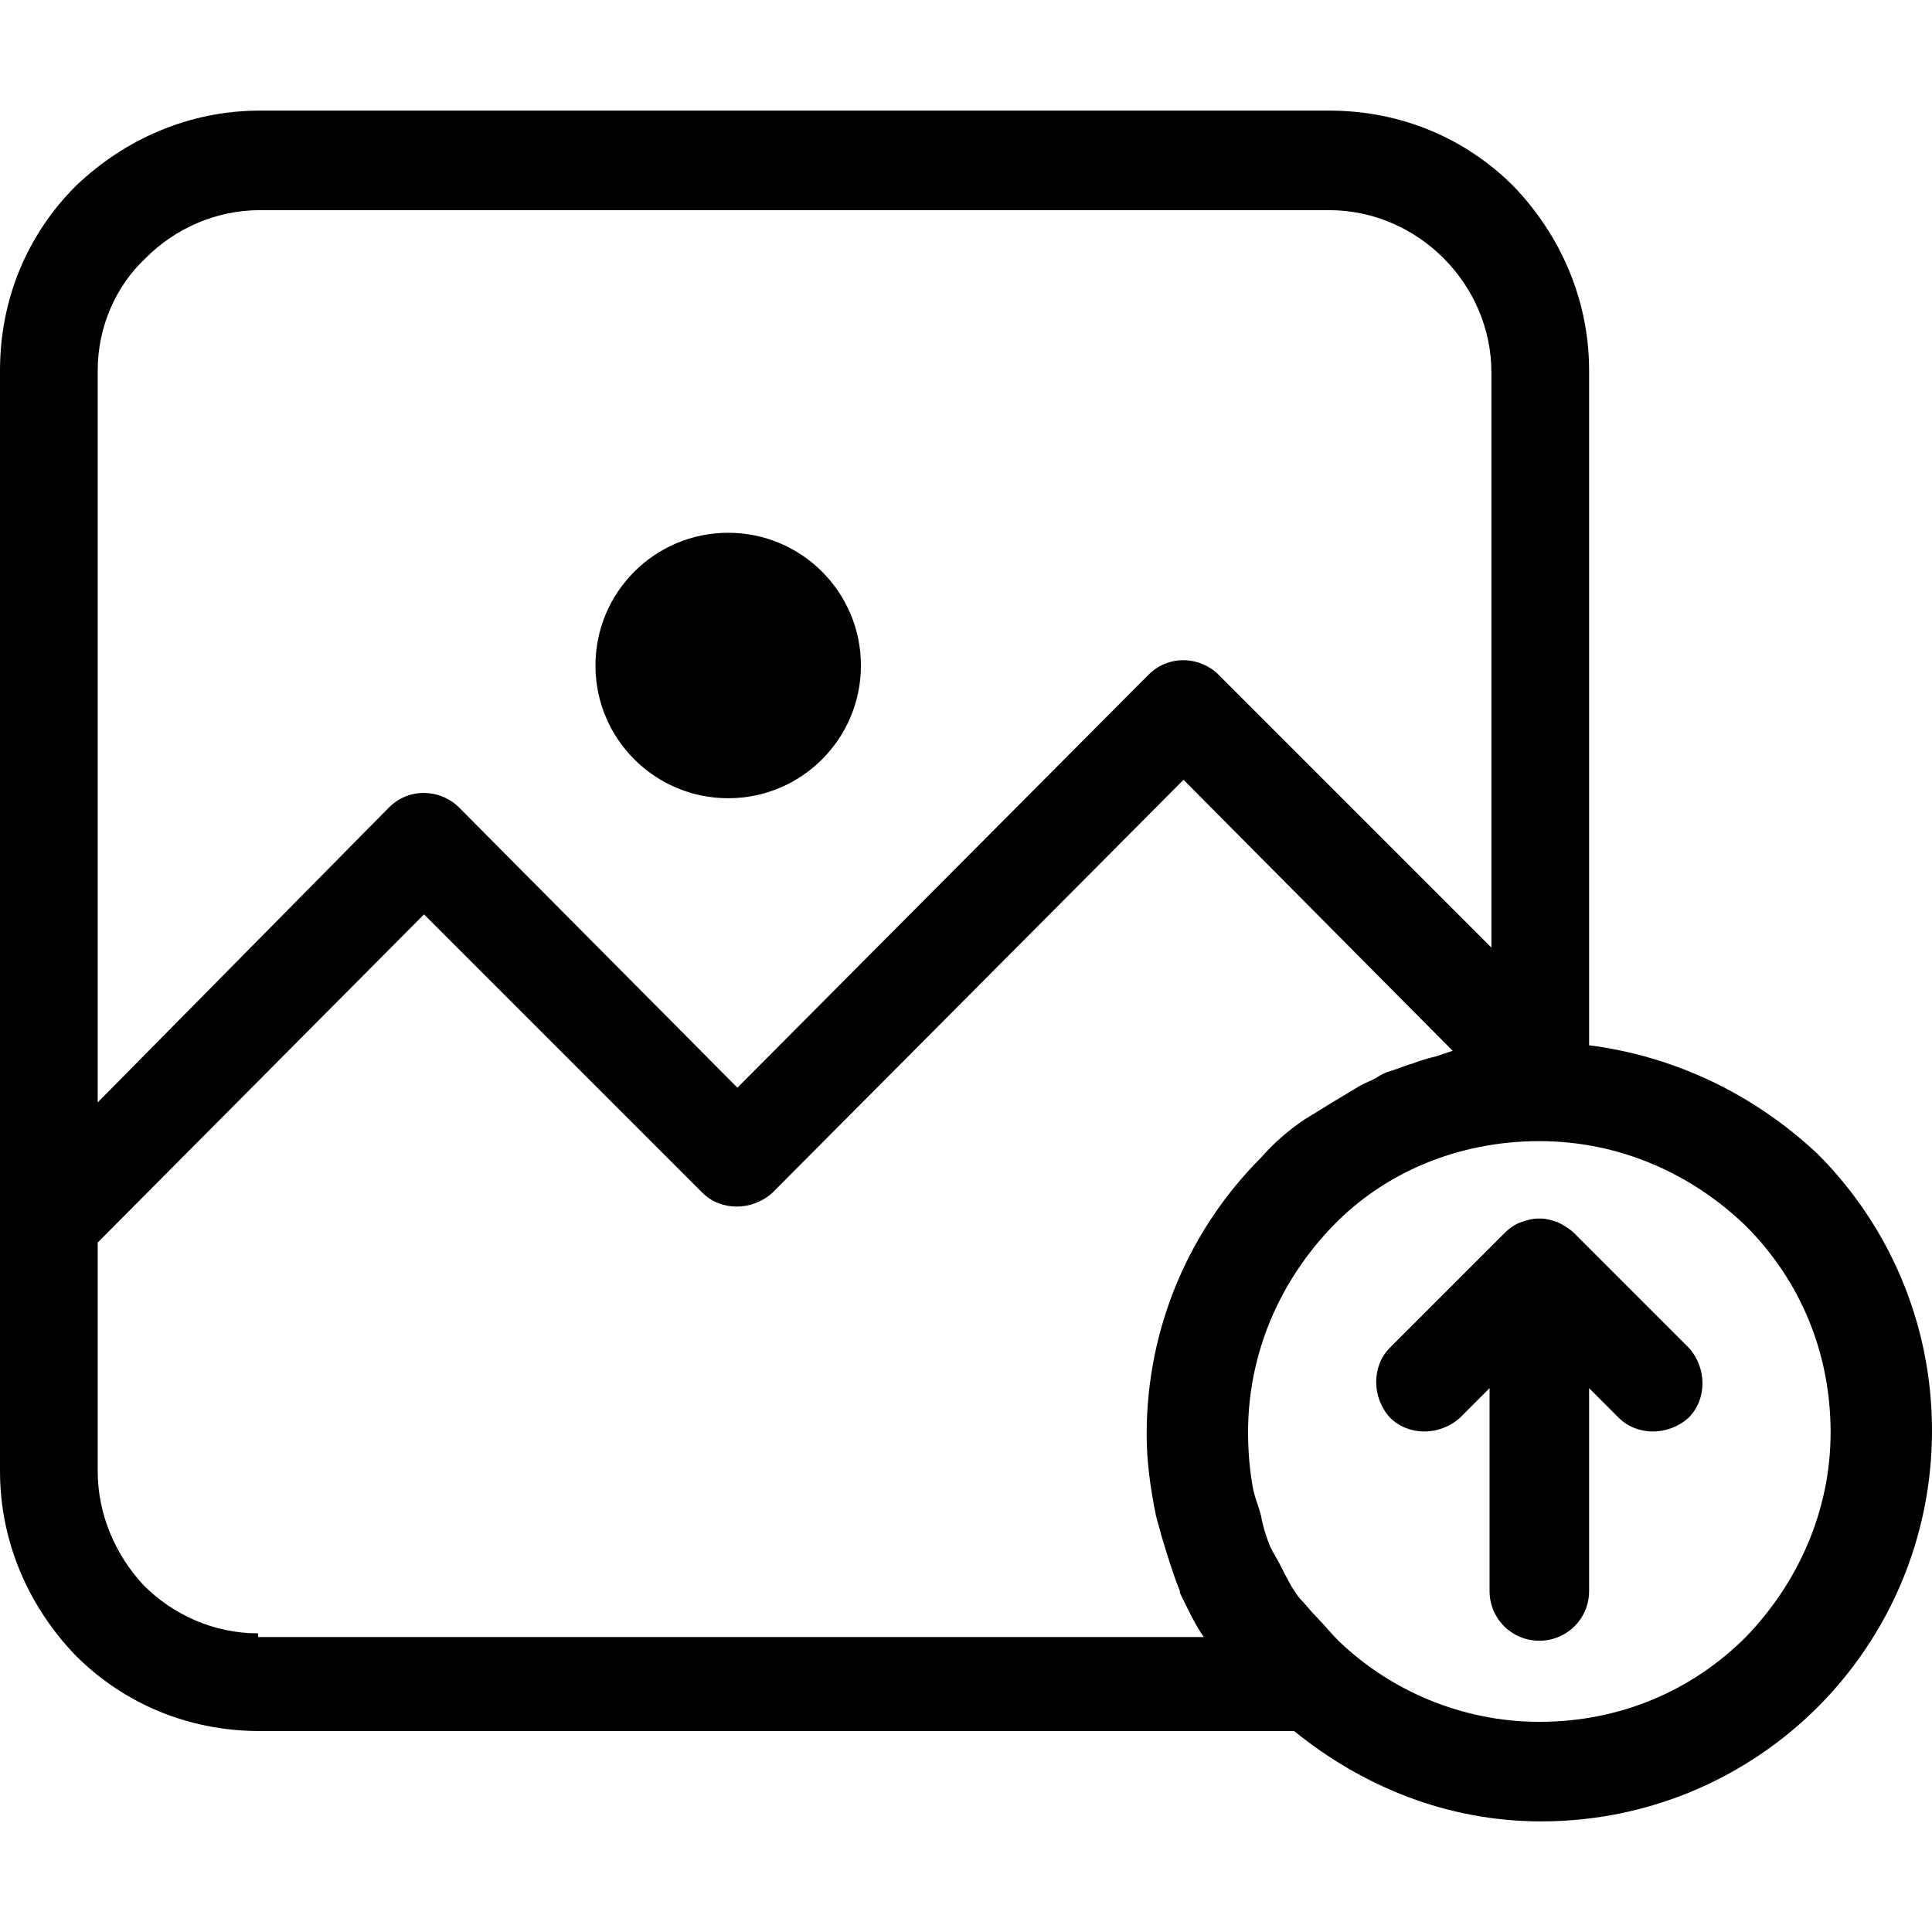
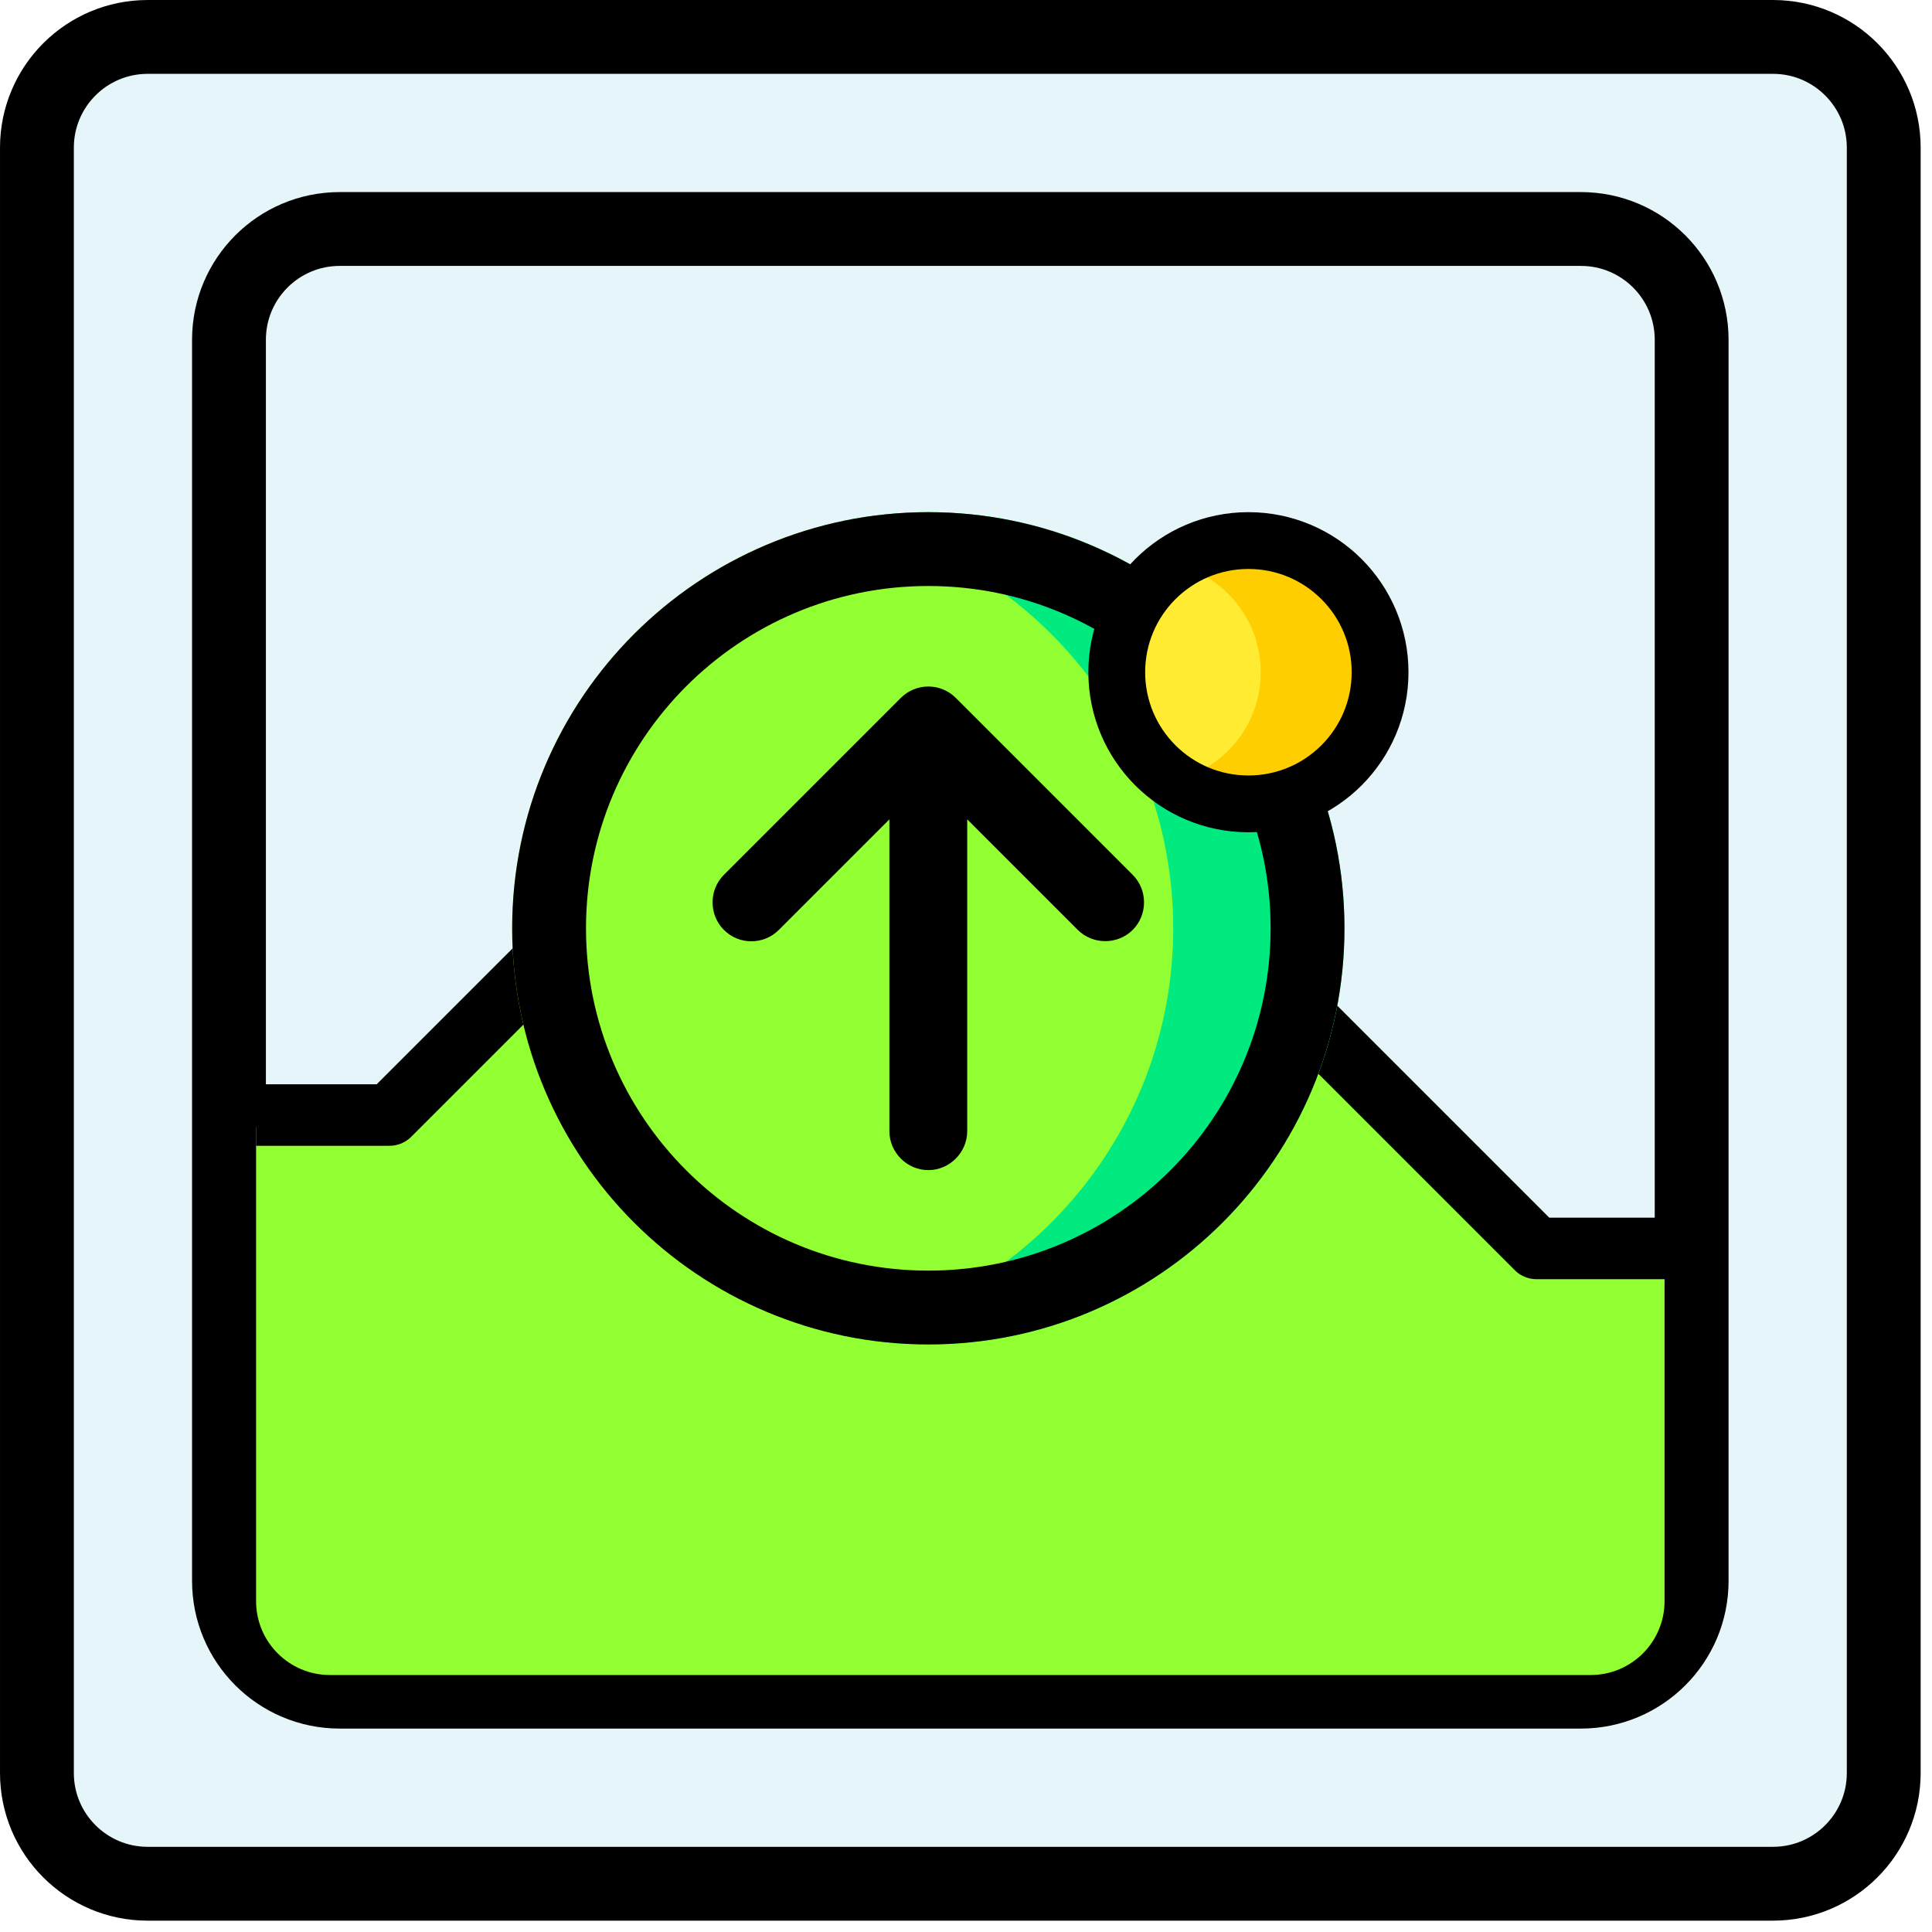
- <svg xmlns="http://www.w3.org/2000/svg" version="1.1" id="Capa_1" x="0px" y="0px" viewBox="0 0 419.2 419.2" style="enable-background:new 0 0 419.2 419.2;" xml:space="preserve">
-   <g>
-     <g>
-       <g>
-         <circle cx="158" cy="144.4" r="28.8" />
-         <path d="M394.4,250.4c-13.6-12.8-30.8-21.2-49.6-23.6V80.4c0-15.6-6.4-29.6-16.4-40C318,30,304,24,288.4,24h-232     c-15.6,0-29.6,6.4-40,16.4C6,50.8,0,64.8,0,80.4v184.4V282v37.2c0,15.6,6.4,29.6,16.4,40c10.4,10.4,24.4,16.4,40,16.4h224.4     c14.8,12,33.2,19.6,53.6,19.6c23.6,0,44.8-9.6,60-24.8c15.2-15.2,24.8-36.4,24.8-60C419.2,286.8,409.6,265.6,394.4,250.4z      M21.2,80.4c0-9.6,4-18.4,10.4-24.4c6.4-6.4,15.2-10.4,24.8-10.4h232c9.6,0,18.4,4,24.8,10.4c6.4,6.4,10.4,15.2,10.4,24.8v124.8     l-59.2-59.2c-4-4-10.8-4.4-15.2,0L160,236l-60.4-60.8c-4-4-10.8-4.4-15.2,0l-63.2,64V80.4z M56,355.2v-0.8     c-9.6,0-18.4-4-24.8-10.4c-6-6.4-10-15.2-10-24.8V282v-12.4L92,198.4l60.4,60.4c4,4,10.8,4,15.2,0l89.2-89.6l58.4,58.8     c-1.2,0.4-2.4,0.8-3.6,1.2c-1.6,0.4-3.2,0.8-5.2,1.6c-1.6,0.4-3.2,1.2-4.8,1.6c-1.2,0.4-2,0.8-3.2,1.6c-1.6,0.8-2.8,1.2-4,2     c-2,1.2-4,2.4-6,3.6c-1.2,0.8-2,1.2-3.2,2c-0.8,0.4-1.2,0.8-2,1.2c-3.6,2.4-6.8,5.2-9.6,8.4c-15.2,15.2-24.8,36.4-24.8,60     c0,6,0.8,11.6,2,17.6c0.4,1.6,0.8,2.8,1.2,4.4c1.2,4,2.4,8,4,12v0.4c1.6,3.2,3.2,6.8,5.2,9.6H56z M378.8,355.2     c-11.6,11.6-27.2,18.4-44.8,18.4c-16.8,0-32.4-6.8-43.6-17.6c-1.6-1.6-3.2-3.6-4.8-5.2c-1.2-1.2-2.4-2.8-3.6-4     c-1.6-2-2.8-4.4-4-6.8c-0.8-1.6-1.6-2.8-2.4-4.4c-0.8-2-1.6-4.4-2-6.8c-0.4-1.6-1.2-3.6-1.6-5.2c-0.8-4-1.2-8.4-1.2-12.8     c0-17.6,7.2-33.2,18.4-44.8c11.2-11.6,27.2-18.4,44.8-18.4s33.2,7.2,44.8,18.4c11.6,11.6,18.4,27.2,18.4,44.8     C397.2,328,390,343.6,378.8,355.2z" />
-         <path d="M341.6,267.6c-0.8-0.8-2-1.6-3.6-2.4c-1.2-0.4-2.4-0.8-3.6-0.8c-0.4,0-0.4,0-0.4,0c-0.4,0-0.4,0-0.4,0     c-1.2,0-2.4,0.4-3.6,0.8c-1.2,0.4-2.4,1.2-3.6,2.4l-24.8,24.8c-4,4-4,10.8,0,15.2c4,4,10.8,4,15.2,0l6.4-6.4v44     c0,6,4.8,10.8,10.8,10.8s10.8-4.8,10.8-10.8v-44l6.4,6.4c4,4,10.8,4,15.2,0c4-4,4-10.8,0-15.2L341.6,267.6z" />
-       </g>
-     </g>
-   </g>
-   <g>
- </g>
-   <g>
- </g>
-   <g>
- </g>
-   <g>
- </g>
-   <g>
- </g>
-   <g>
- </g>
-   <g>
- </g>
-   <g>
- </g>
-   <g>
- </g>
-   <g>
- </g>
-   <g>
- </g>
-   <g>
- </g>
-   <g>
- </g>
-   <g>
- </g>
-   <g>
- </g>
+ <svg xmlns="http://www.w3.org/2000/svg" width="116" height="116" viewBox="0 0 116 116" fill="none">
+   <rect width="115.318" height="115.318" rx="8.867" fill="#E5F5F9" />
+   <rect x="2.217" y="2.217" width="110.885" height="110.885" rx="6.65" stroke="black" stroke-width="4.433" />
+   <rect x="13.748" y="13.749" width="87.821" height="87.821" rx="6.65" stroke="black" stroke-width="4.433" />
+   <path d="M23.384 67.659H15.376V96.137C15.376 98.585 17.36 100.57 19.809 100.57H95.509C97.957 100.57 99.942 98.585 99.942 96.137V75.699H92.254L73.034 56.403L60.221 69.267L41.002 49.971L23.384 67.659Z" fill="#91FF31" />
+   <path d="M15.376 66.948H23.384L41.002 49.33L60.221 68.55L73.034 55.737L92.254 74.957H101.864" stroke="black" stroke-width="3.694" stroke-linejoin="round" />
+   <path d="M80.722 55.737C80.722 69.538 69.538 80.722 55.737 80.722C53.992 80.722 52.248 80.535 50.596 80.193C39.256 77.825 30.751 67.762 30.751 55.737C30.751 43.711 39.256 33.649 50.596 31.281C52.248 30.938 53.992 30.751 55.737 30.751C69.538 30.751 80.722 41.936 80.722 55.737Z" fill="#91FF31" />
+   <path d="M80.722 55.737C80.722 69.538 69.538 80.722 55.737 80.722C53.992 80.722 52.248 80.535 50.596 80.193C61.937 77.825 70.442 67.762 70.442 55.737C70.442 43.711 61.937 33.649 50.596 31.281C52.248 30.938 53.992 30.751 55.737 30.751C69.538 30.751 80.722 41.936 80.722 55.737Z" fill="#00EA80" />
+   <path d="M55.737 70.255C57.014 70.255 58.073 69.195 58.073 67.918V49.194L64.709 55.83C65.613 56.734 67.108 56.734 68.011 55.83C68.915 54.927 68.915 53.431 68.011 52.528L57.388 41.904C56.952 41.468 56.36 41.219 55.737 41.219C55.114 41.219 54.522 41.468 54.086 41.904L43.462 52.528C42.559 53.431 42.559 54.927 43.462 55.83C43.929 56.298 44.521 56.516 45.113 56.516C45.705 56.516 46.297 56.298 46.764 55.83L53.4 49.194V67.918C53.4 69.195 54.459 70.255 55.737 70.255Z" fill="black" />
+   <circle cx="55.737" cy="55.737" r="22.769" stroke="black" stroke-width="4.433" />
+   <circle cx="74.957" cy="40.361" r="6.653" fill="#FFEB31" />
+   <path fill-rule="evenodd" clip-rule="evenodd" d="M72 46.323C74.19 45.234 75.696 42.973 75.696 40.361C75.696 37.749 74.19 35.488 72 34.4C72.891 33.957 73.894 33.708 74.957 33.708C78.631 33.708 81.609 36.687 81.609 40.361C81.609 44.035 78.631 47.014 74.957 47.014C73.894 47.014 72.891 46.765 72 46.323Z" fill="#FFCE00" />
+   <circle cx="74.957" cy="40.361" r="7.905" stroke="black" stroke-width="3.41" />
</svg>
